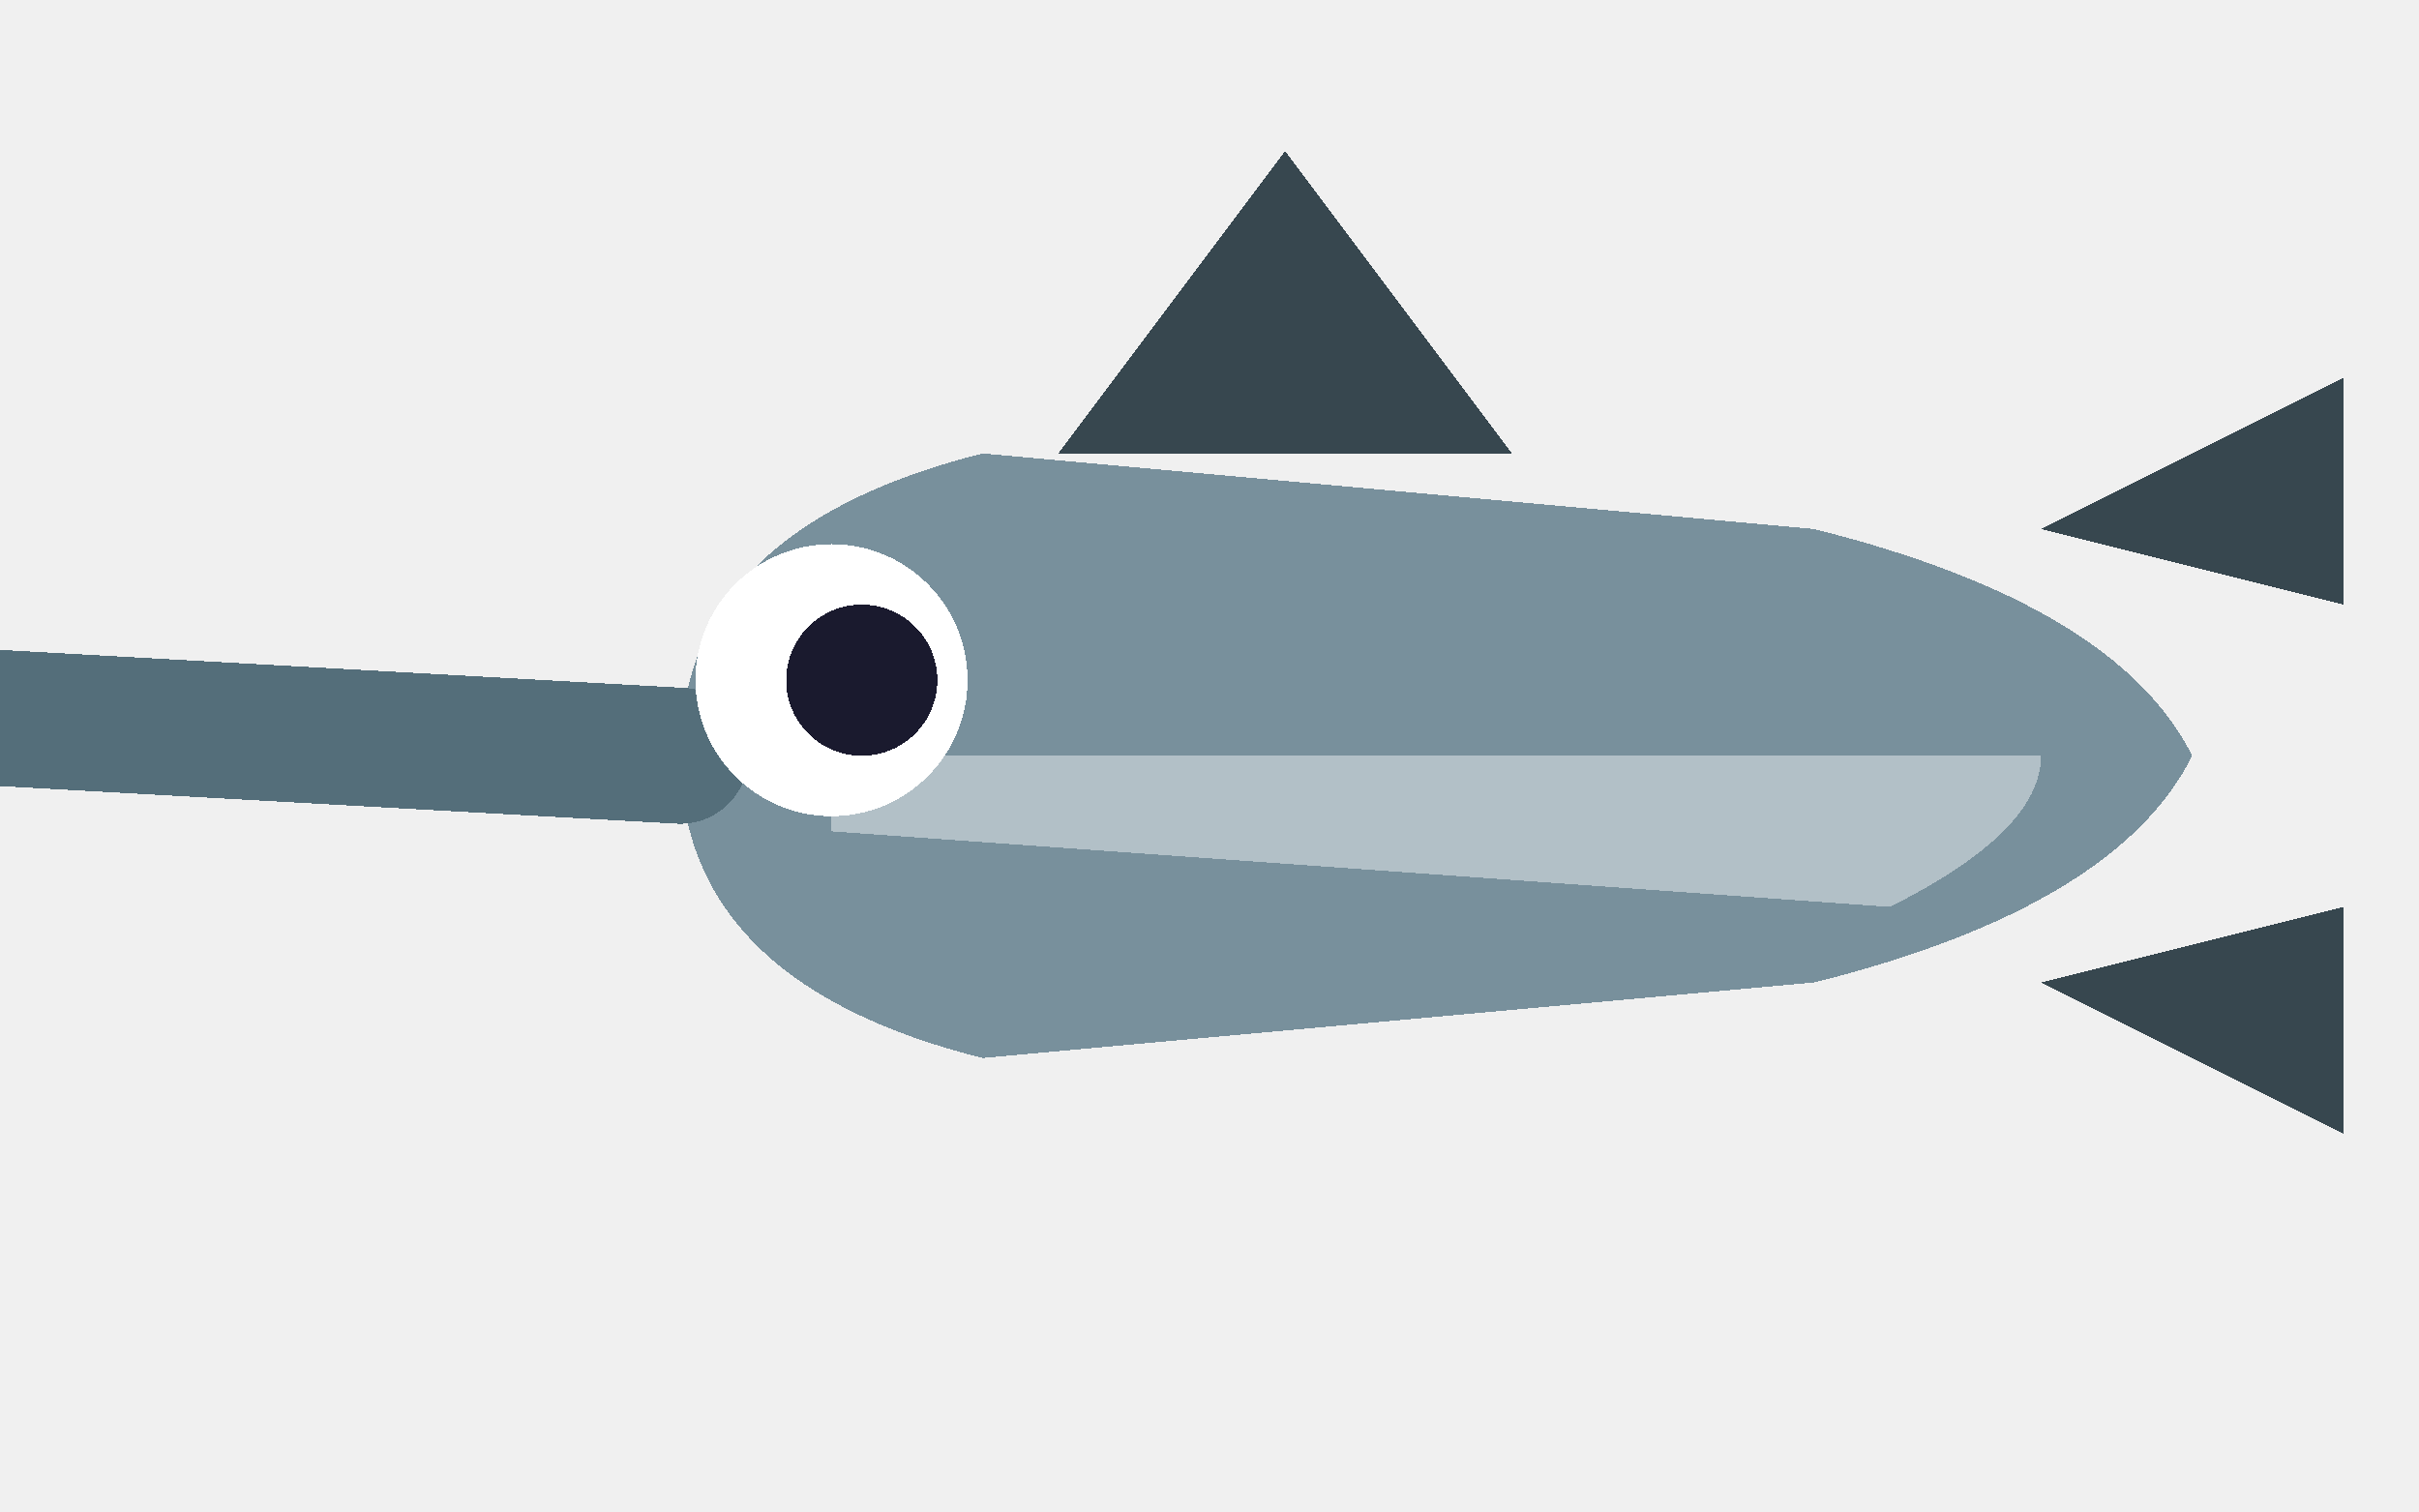
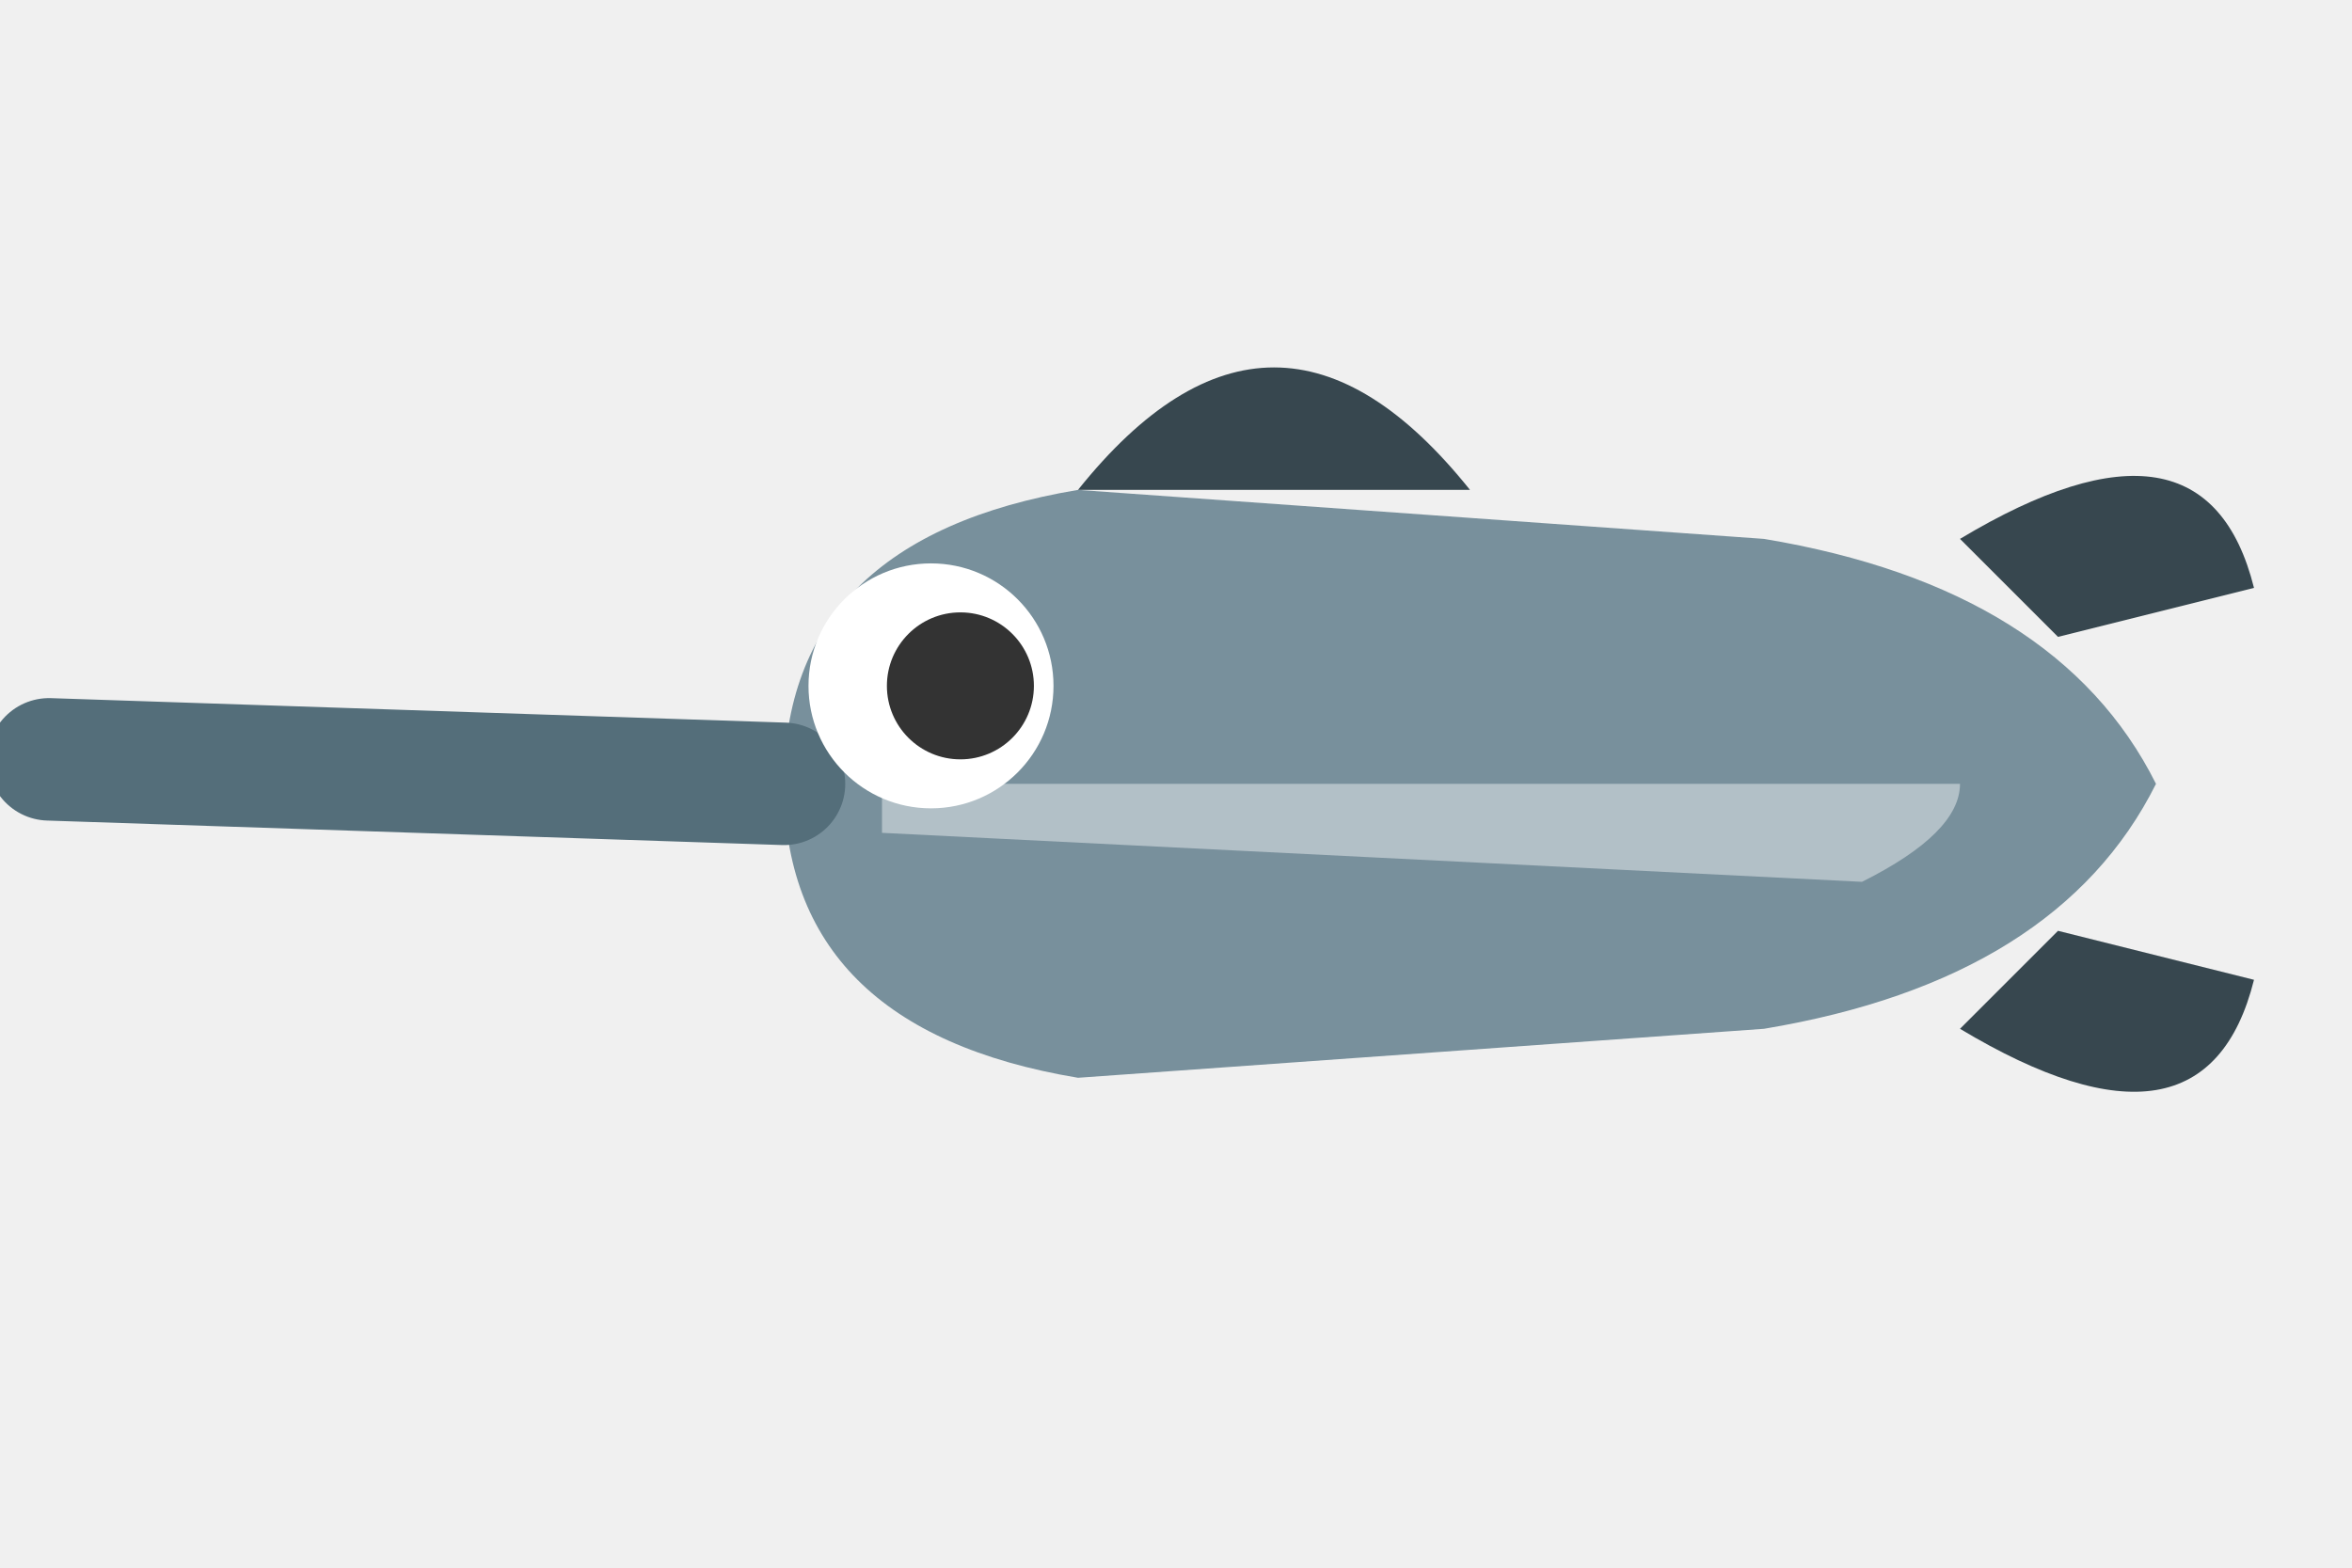
- <svg xmlns="http://www.w3.org/2000/svg" viewBox="0 0 32 20" width="64" height="40" shape-rendering="crispEdges">
-   <path d="M9,10 Q9,7 13,6 L24,7 Q28,8 29,10 Q28,12 24,13 L13,14 Q9,13 9,10 Z" fill="#78909C" />
-   <path d="M11,11 L25,12 Q27,11 27,10 L11,10 Z" fill="#ECEFF1" opacity="0.5" />
-   <path d="M27,7 L31,5 L31,8 Z" fill="#37474F" />
-   <path d="M27,13 L31,15 L31,12 Z" fill="#37474F" />
-   <path d="M14,6 L17,2 L20,6 Z" fill="#37474F" />
-   <line x1="9" y1="10" x2="0" y2="9.5" stroke="#546E7A" stroke-width="1.8" stroke-linecap="round" />
-   <circle cx="11" cy="9" r="1.8" fill="white" />
-   <circle cx="11.4" cy="9" r="1" fill="#1a1a2e" />
+ <svg xmlns="http://www.w3.org/2000/svg" viewBox="0 0 48 32" width="48" height="32">
+   <path d="M16,16 Q16,11 22,10 L36,11 Q42,12 44,16 Q42,20 36,21 L22,22 Q16,21 16,16 Z" fill="#78909C" />
+   <path d="M18,17 L38,18 Q40,17 40,16 L18,16 Z" fill="#ECEFF1" opacity="0.5" />
+   <path d="M40,11 Q45,8 46,12 L42,13 Z" fill="#37474F" />
+   <path d="M40,21 Q45,24 46,20 L42,19 Z" fill="#37474F" />
+   <path d="M22,10 Q26,5 30,10 Z" fill="#37474F" />
+   <line x1="16" y1="16" x2="1" y2="15.5" stroke="#546E7A" stroke-width="2.5" stroke-linecap="round" />
+   <circle cx="19" cy="14" r="2.5" fill="white" />
+   <circle cx="19.6" cy="14" r="1.5" fill="#333" />
</svg>
